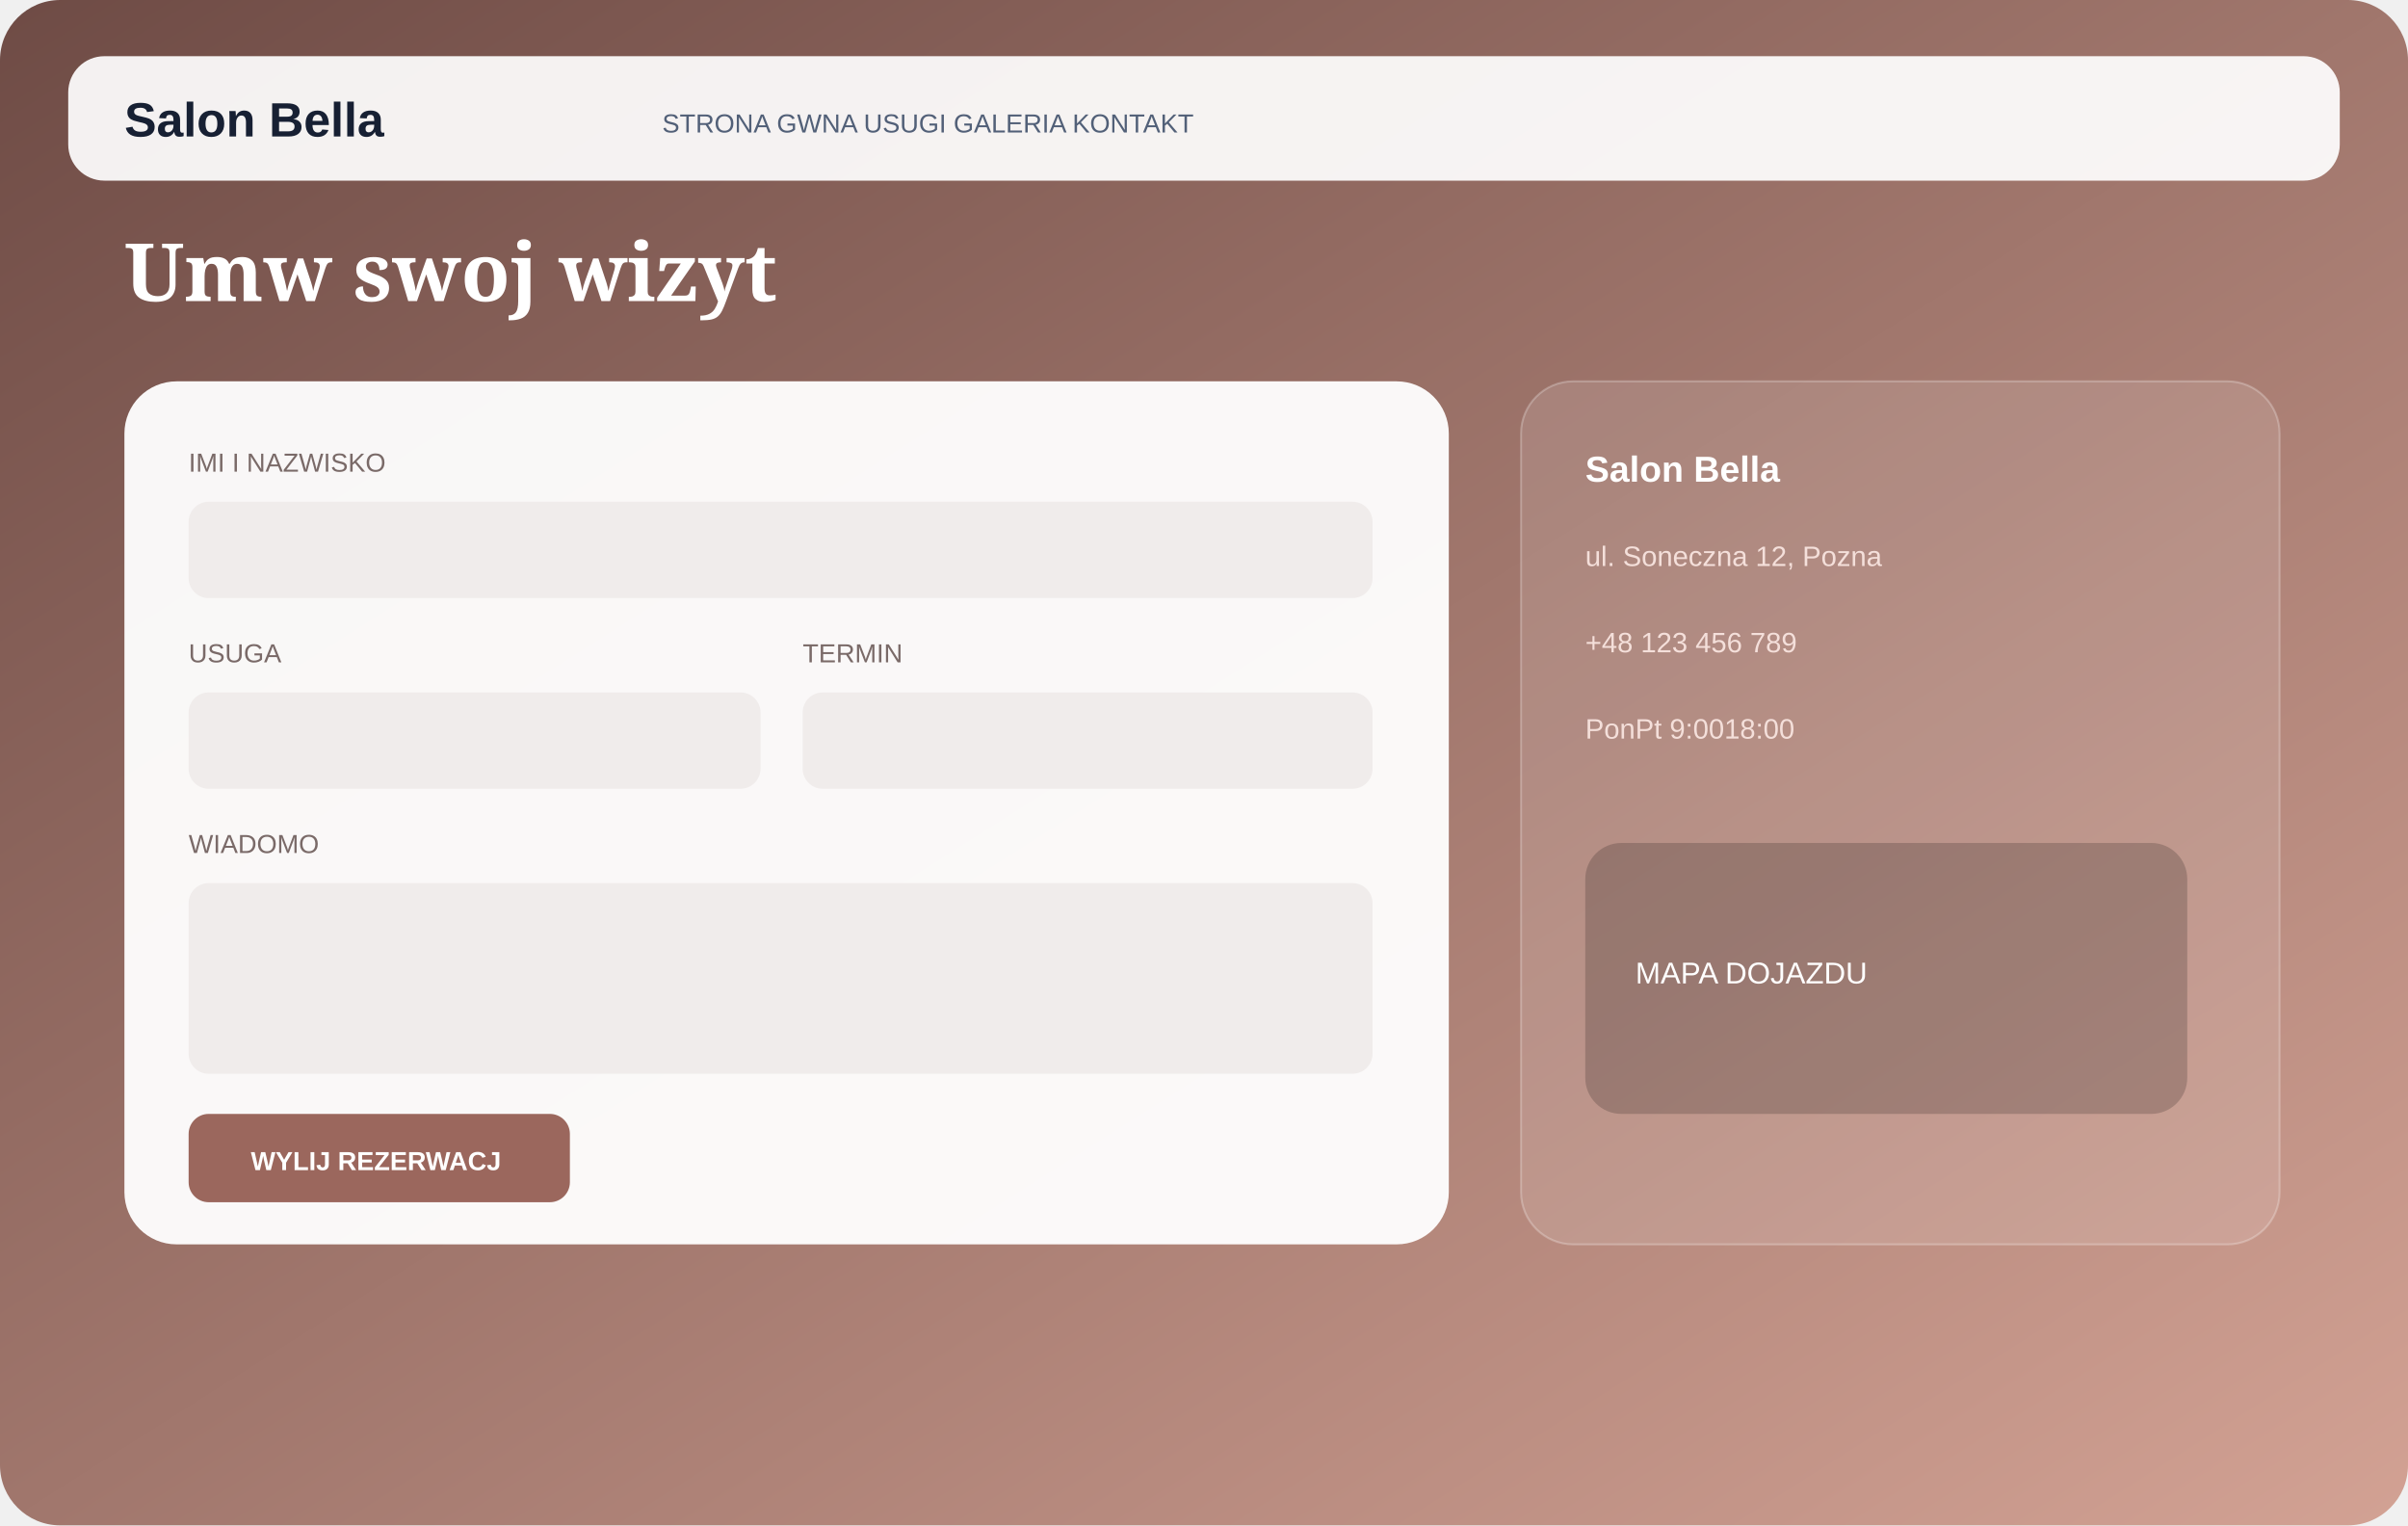
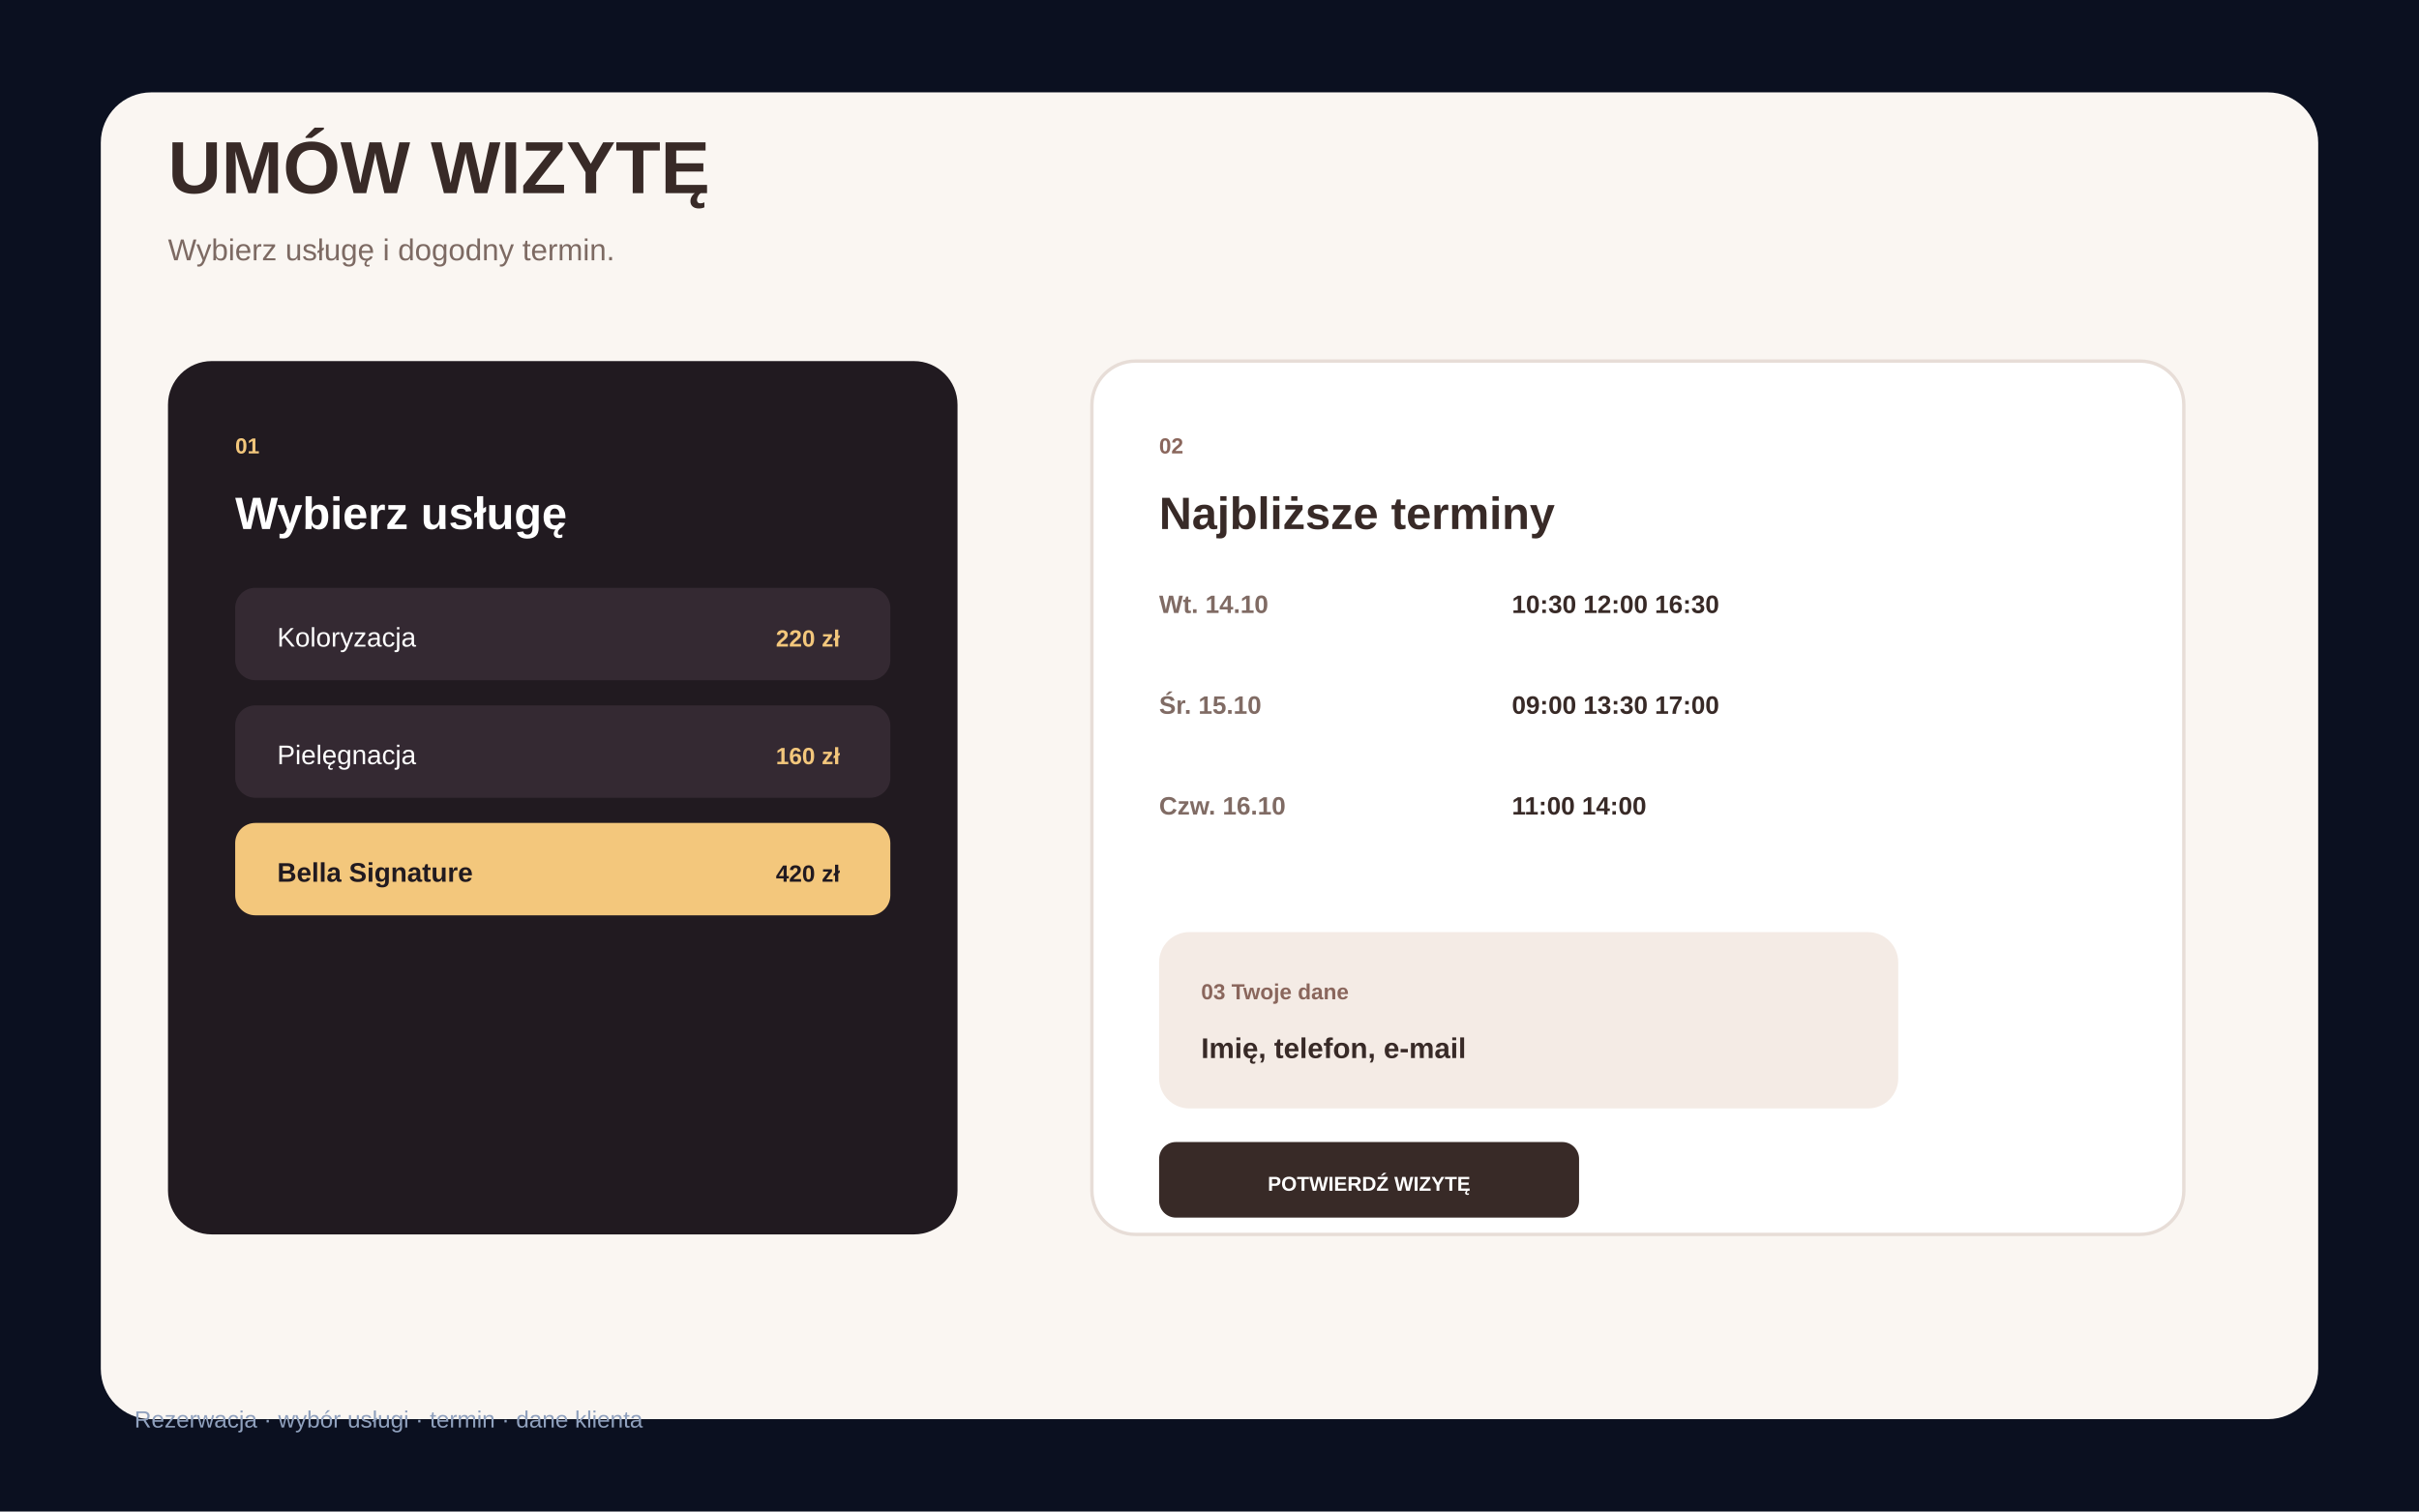
- <svg xmlns="http://www.w3.org/2000/svg" viewBox="0 0 1200 760">
+ <svg xmlns="http://www.w3.org/2000/svg" viewBox="0 0 1440 900" role="img" aria-label="Salon Bella — rezerwacja">
  <defs>
-     <linearGradient id="bg" x1="0" y1="0" x2="1" y2="1">
-       <stop stop-color="#6e4b45" />
-       <stop offset="1" stop-color="#d3a294" />
+     <linearGradient id="g" x1="0" y1="0" x2="1" y2="1">
+       <stop stop-color="#172554" />
+       <stop offset=".55" stop-color="#0f766e" />
+       <stop offset="1" stop-color="#111827" />
    </linearGradient>
-     <linearGradient id="glass">
-       <stop stop-color="#ffffff" stop-opacity=".18" />
-       <stop offset="1" stop-color="#ffffff" stop-opacity=".05" />
+     <linearGradient id="gold" x1="0" y1="0" x2="1" y2="0">
+       <stop stop-color="#f8d38b" />
+       <stop offset="1" stop-color="#d99b4a" />
    </linearGradient>
    <filter id="shadow">
-       <feDropShadow dx="0" dy="18" stdDeviation="22" flood-opacity=".28" />
+       <feDropShadow dx="0" dy="18" stdDeviation="22" flood-opacity=".22" />
    </filter>
  </defs>
-   <rect width="1200" height="760" rx="30" fill="url(#bg)" />
-   <rect x="34" y="28" width="1132" height="62" rx="18" fill="#ffffff" fill-opacity=".92" />
-   <text x="62" y="68" font-family="Arial" font-size="24" font-weight="800" fill="#172033">Salon Bella</text>
-   <text x="330" y="66" font-family="Arial" font-size="13" fill="#526078">STRONA GWNA   USUGI   GALERIA   KONTAKT</text>
-   <text x="62" y="150" font-family="Georgia" font-size="40" font-weight="700" fill="#fff">Umw swoj wizyt</text>
-   <rect x="62" y="190" width="660" height="430" rx="26" fill="#fff" fill-opacity=".95" />
-   <text x="94" y="235" font-family="Arial" font-size="13" fill="#7a6a68">IMI I NAZWISKO</text>
-   <rect x="94" y="250" width="590" height="48" rx="10" fill="#f0eceb" />
-   <text x="94" y="330" font-family="Arial" font-size="13" fill="#7a6a68">USUGA</text>
-   <rect x="94" y="345" width="285" height="48" rx="10" fill="#f0eceb" />
-   <text x="400" y="330" font-family="Arial" font-size="13" fill="#7a6a68">TERMIN</text>
-   <rect x="400" y="345" width="284" height="48" rx="10" fill="#f0eceb" />
-   <text x="94" y="425" font-family="Arial" font-size="13" fill="#7a6a68">WIADOMO</text>
-   <rect x="94" y="440" width="590" height="95" rx="10" fill="#f0eceb" />
-   <rect x="94" y="555" width="190" height="44" rx="10" fill="#9b675d" />
-   <text x="125" y="583" font-family="Arial" font-size="13" font-weight="700" fill="#fff">WYLIJ REZERWACJ</text>
-   <rect x="758" y="190" width="378" height="430" rx="26" fill="#fff" fill-opacity=".12" stroke="#fff" stroke-opacity=".25" />
-   <text x="790" y="240" font-family="Arial" font-size="18" font-weight="800" fill="#fff">Salon Bella</text>
-   <text x="790" y="282" font-family="Arial" font-size="14" fill="#f4dfda">ul. Soneczna 12, Pozna</text>
-   <text x="790" y="325" font-family="Arial" font-size="14" fill="#f4dfda">+48 123 456 789</text>
-   <text x="790" y="368" font-family="Arial" font-size="14" fill="#f4dfda">PonPt 9:0018:00</text>
-   <rect x="790" y="420" width="300" height="135" rx="18" fill="#000" fill-opacity=".18" />
-   <text x="815" y="490" font-family="Arial" font-size="15" fill="#fff">MAPA DOJAZDU</text>
+   <rect width="1440" height="900" fill="#0b1020" />
+   <rect x="60" y="55" width="1320" height="790" rx="30" fill="#faf6f2" stroke="none" stroke-width="0" />
+   <text x="100" y="115" font-family="Arial, sans-serif" font-size="44" fill="#382a27" font-weight="800" text-anchor="start">UMÓW WIZYTĘ</text>
+   <text x="100" y="155" font-family="Arial, sans-serif" font-size="18" fill="#7d6a63" font-weight="400" text-anchor="start">Wybierz usługę i dogodny termin.</text>
+   <rect x="100" y="215" width="470" height="520" rx="26" fill="#211a20" stroke="none" stroke-width="0" />
+   <text x="140" y="270" font-family="Arial, sans-serif" font-size="13" fill="#f3c77c" font-weight="800" text-anchor="start">01</text>
+   <text x="140" y="315" font-family="Arial, sans-serif" font-size="27" fill="#fff" font-weight="800" text-anchor="start">Wybierz usługę</text>
+   <rect x="140" y="350" width="390" height="55" rx="12" fill="#342932" stroke="none" stroke-width="0" />
+   <text x="165" y="385" font-family="Arial, sans-serif" font-size="16" fill="#fff" font-weight="400" text-anchor="start">Koloryzacja</text>
+   <text x="500" y="385" font-family="Arial, sans-serif" font-size="14" fill="#f3c77c" font-weight="800" text-anchor="end">220 zł</text>
+   <rect x="140" y="420" width="390" height="55" rx="12" fill="#342932" stroke="none" stroke-width="0" />
+   <text x="165" y="455" font-family="Arial, sans-serif" font-size="16" fill="#fff" font-weight="400" text-anchor="start">Pielęgnacja</text>
+   <text x="500" y="455" font-family="Arial, sans-serif" font-size="14" fill="#f3c77c" font-weight="800" text-anchor="end">160 zł</text>
+   <rect x="140" y="490" width="390" height="55" rx="12" fill="#f3c77c" stroke="none" stroke-width="0" />
+   <text x="165" y="525" font-family="Arial, sans-serif" font-size="16" fill="#211a20" font-weight="800" text-anchor="start">Bella Signature</text>
+   <text x="500" y="525" font-family="Arial, sans-serif" font-size="14" fill="#211a20" font-weight="800" text-anchor="end">420 zł</text>
+   <rect x="650" y="215" width="650" height="520" rx="26" fill="#fff" stroke="#e7ddd7" stroke-width="2" />
+   <text x="690" y="270" font-family="Arial, sans-serif" font-size="13" fill="#8a665c" font-weight="800" text-anchor="start">02</text>
+   <text x="690" y="315" font-family="Arial, sans-serif" font-size="27" fill="#382a27" font-weight="800" text-anchor="start">Najbliższe terminy</text>
+   <text x="690" y="365" font-family="Arial, sans-serif" font-size="15" fill="#806b64" font-weight="800" text-anchor="start">Wt. 14.10</text>
+   <text x="900" y="365" font-family="Arial, sans-serif" font-size="15" fill="#382a27" font-weight="700" text-anchor="start">10:30   12:00   16:30</text>
+   <text x="690" y="425" font-family="Arial, sans-serif" font-size="15" fill="#806b64" font-weight="800" text-anchor="start">Śr. 15.10</text>
+   <text x="900" y="425" font-family="Arial, sans-serif" font-size="15" fill="#382a27" font-weight="700" text-anchor="start">09:00   13:30   17:00</text>
+   <text x="690" y="485" font-family="Arial, sans-serif" font-size="15" fill="#806b64" font-weight="800" text-anchor="start">Czw. 16.10</text>
+   <text x="900" y="485" font-family="Arial, sans-serif" font-size="15" fill="#382a27" font-weight="700" text-anchor="start">11:00   14:00</text>
+   <rect x="690" y="555" width="440" height="105" rx="18" fill="#f4ebe5" stroke="none" stroke-width="0" />
+   <text x="715" y="595" font-family="Arial, sans-serif" font-size="13" fill="#8a665c" font-weight="800" text-anchor="start">03  Twoje dane</text>
+   <text x="715" y="630" font-family="Arial, sans-serif" font-size="17" fill="#382a27" font-weight="700" text-anchor="start">Imię, telefon, e-mail</text>
+   <rect x="690" y="680" width="250" height="45" rx="10" fill="#382a27" stroke="none" stroke-width="0" />
+   <text x="815" y="709" font-family="Arial, sans-serif" font-size="12" fill="#fff" font-weight="800" text-anchor="middle">POTWIERDŹ WIZYTĘ</text>
+   <text x="80" y="850" font-family="Arial, sans-serif" font-size="14" fill="#8fa0bd">Rezerwacja · wybór usługi · termin · dane klienta</text>
</svg>
